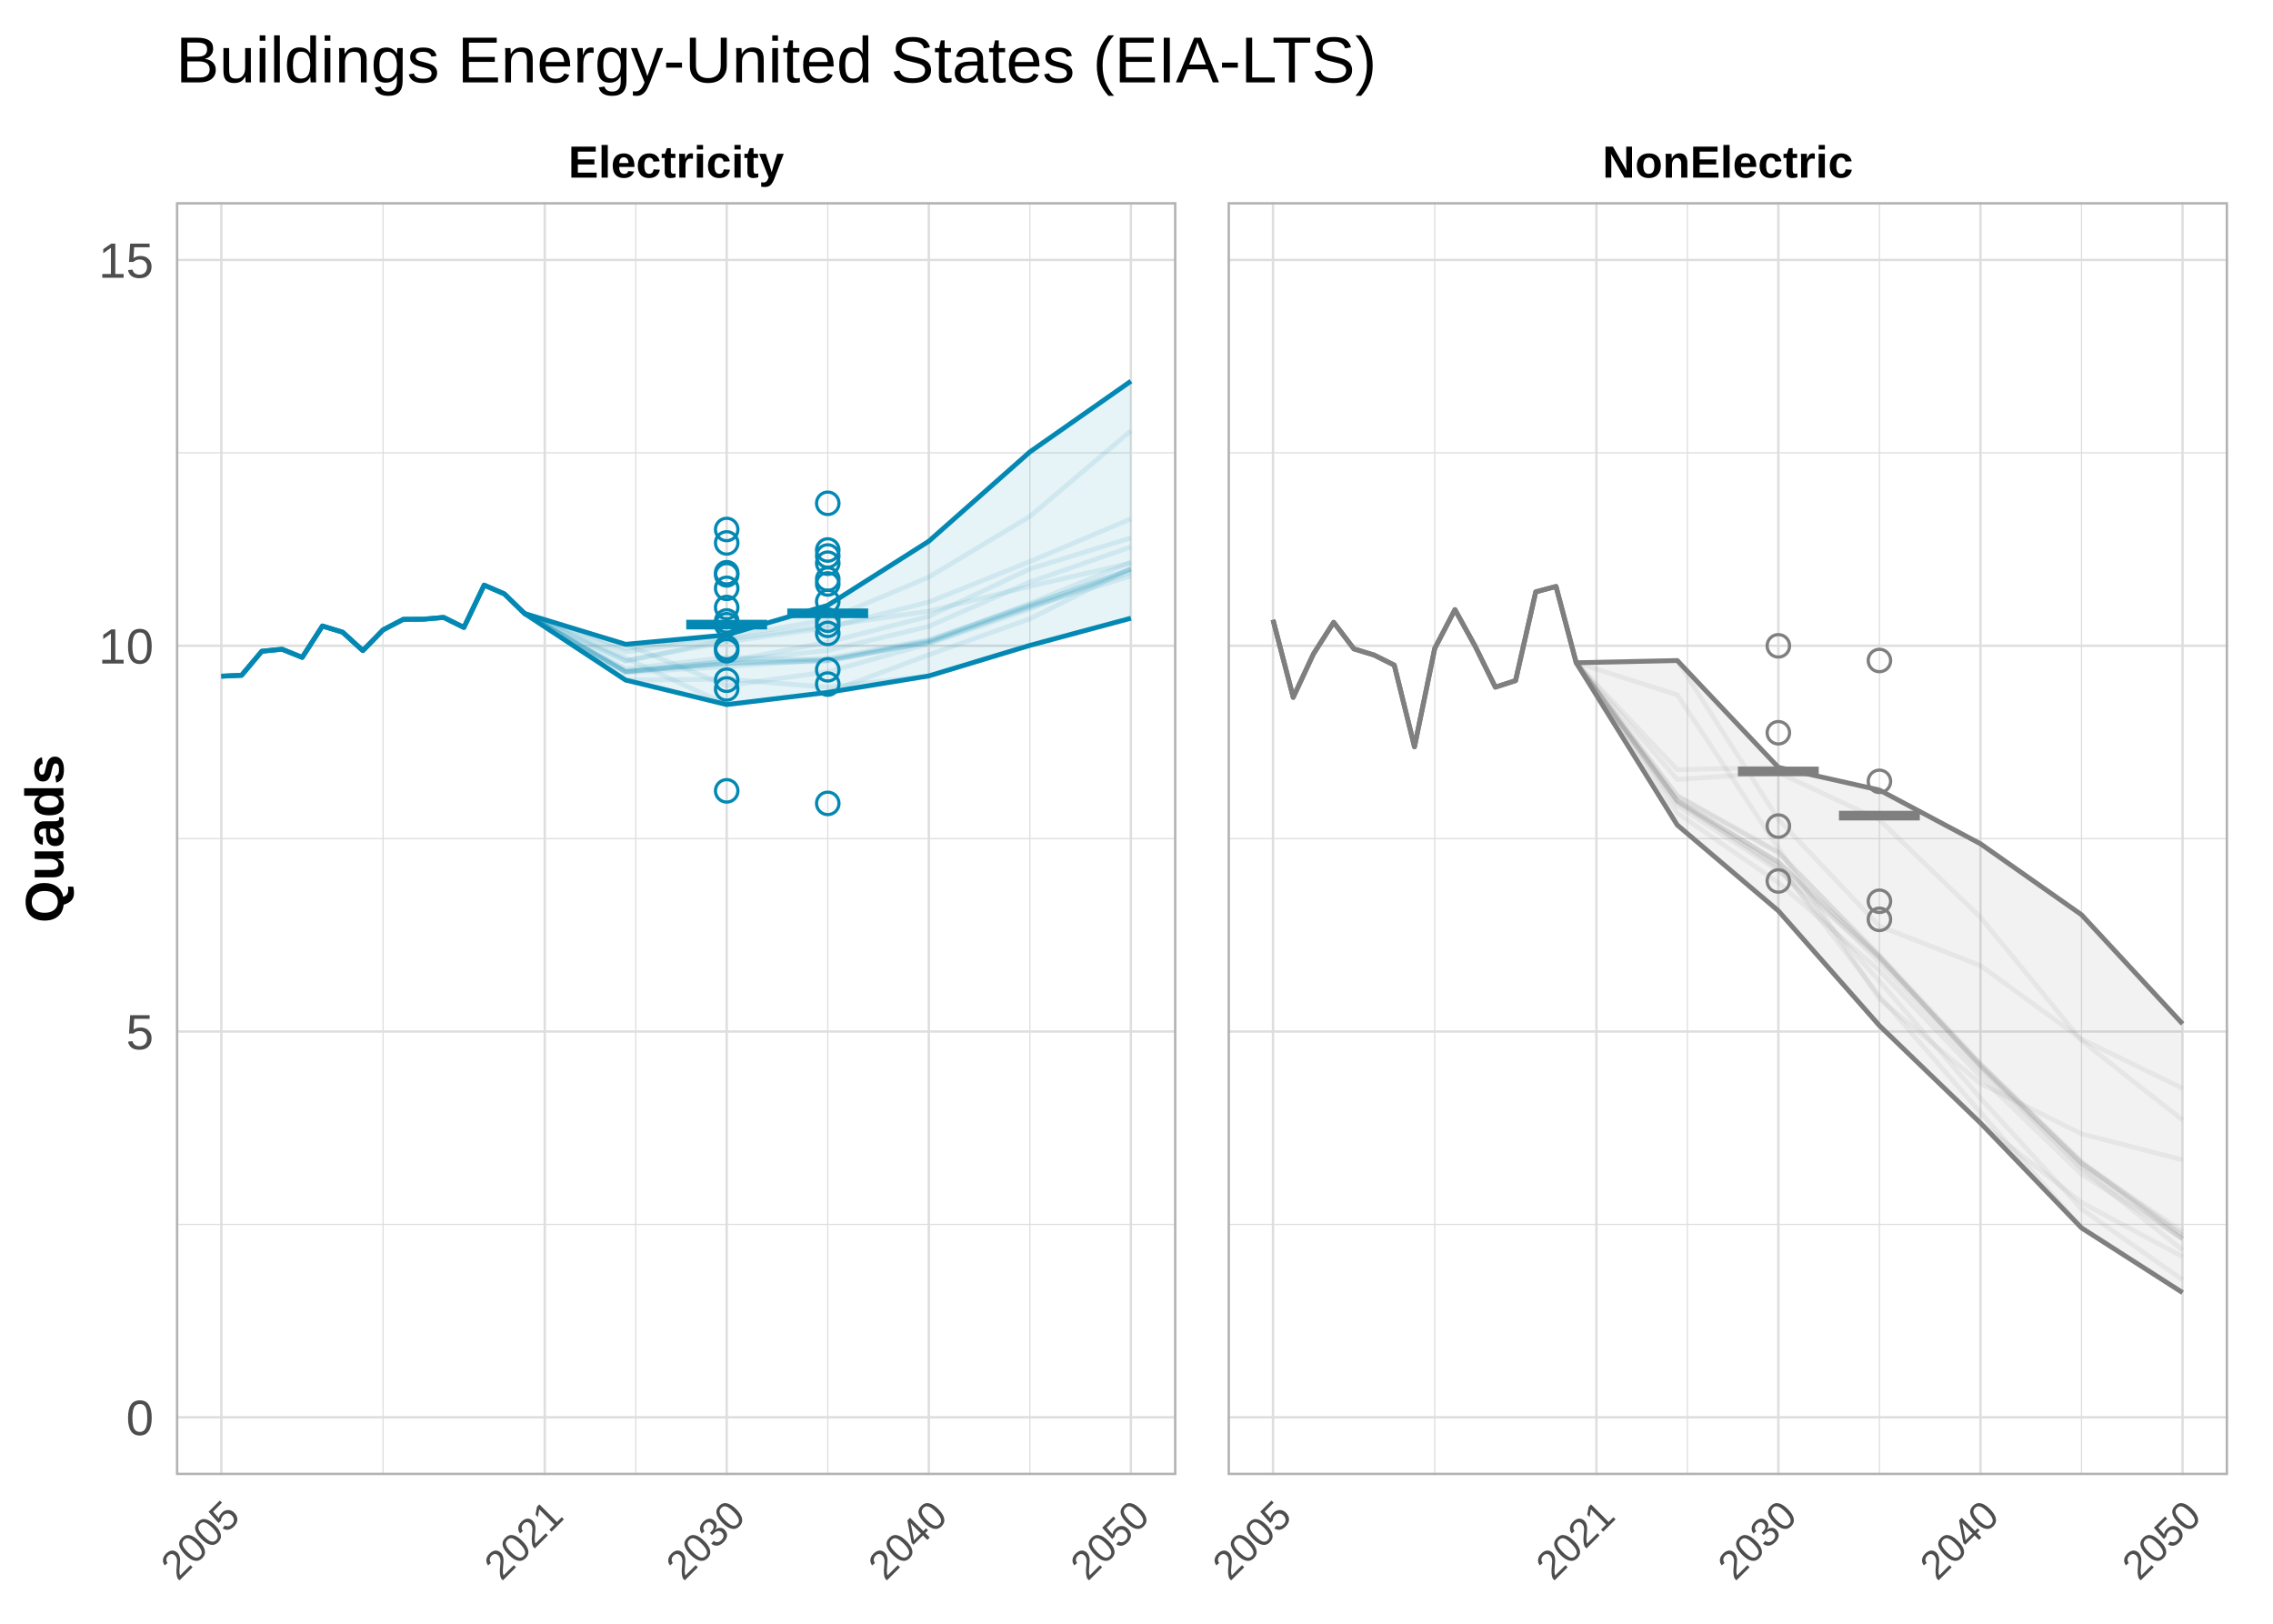
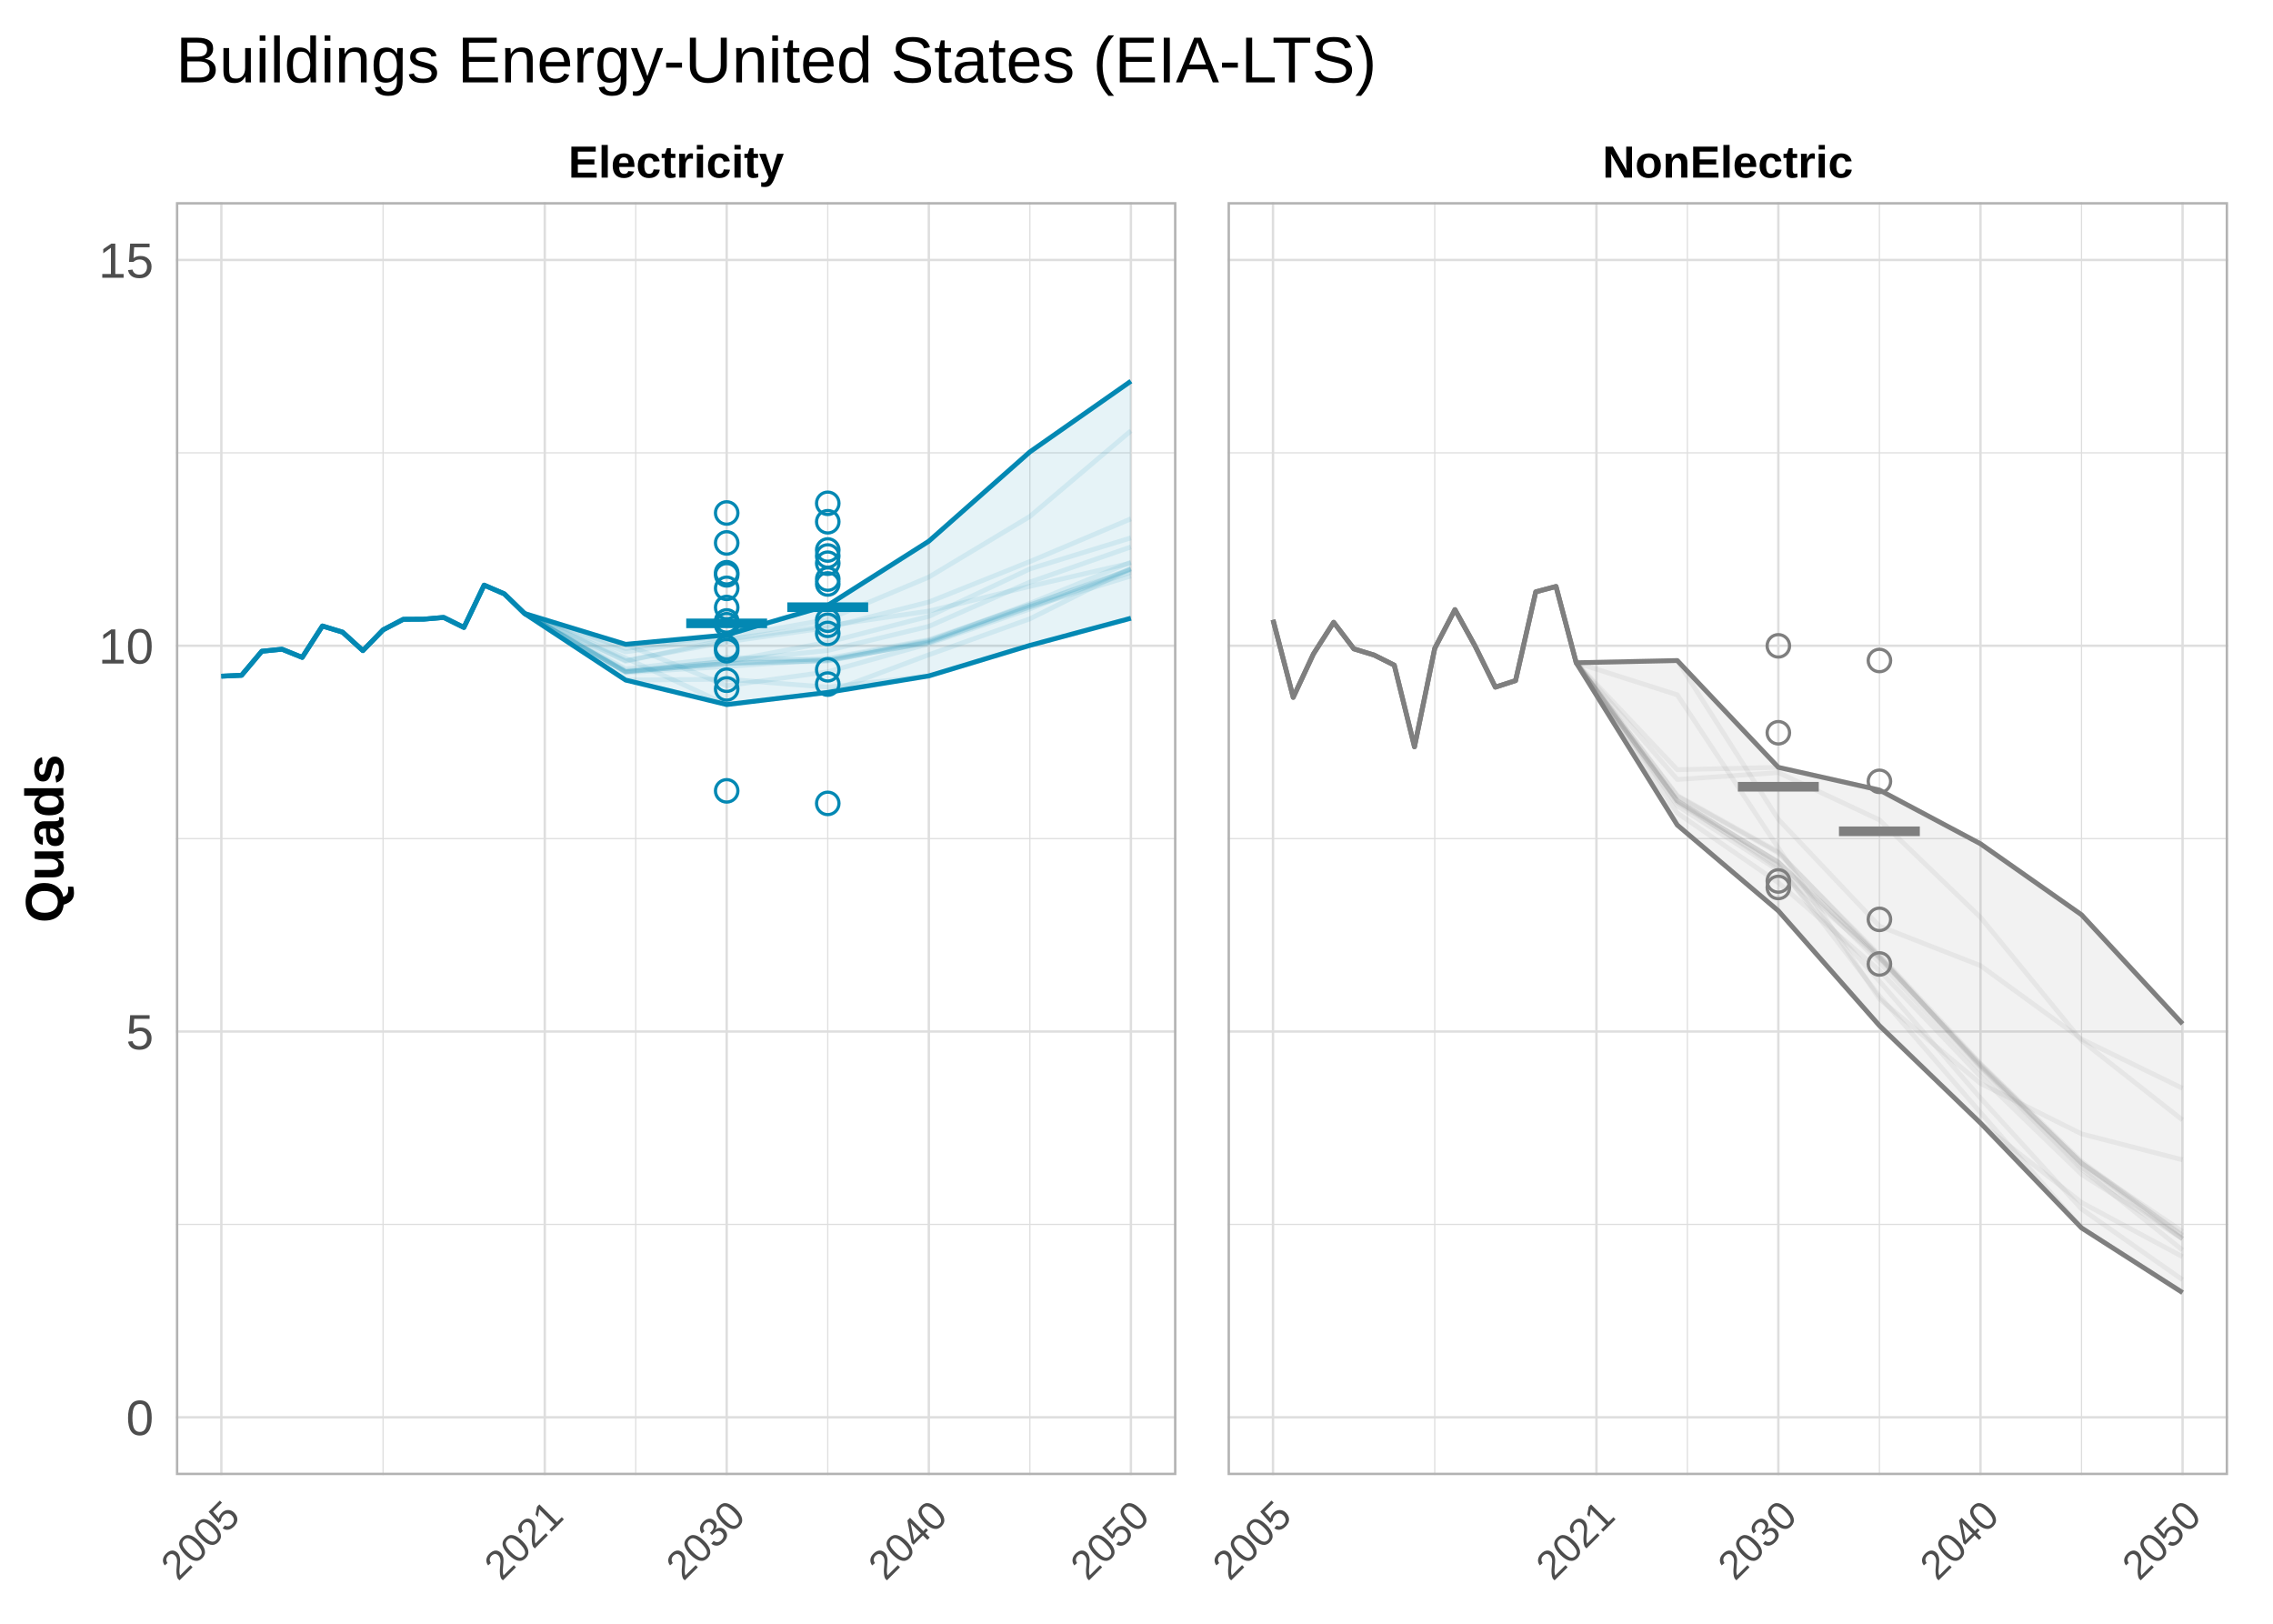
<svg xmlns="http://www.w3.org/2000/svg" class="svglite" width="504.00pt" height="360.00pt" viewBox="0 0 504.00 360.00">
  <defs>
    <style type="text/css">
    .svglite line, .svglite polyline, .svglite polygon, .svglite path, .svglite rect, .svglite circle {
      fill: none;
      stroke: #000000;
      stroke-linecap: round;
      stroke-linejoin: round;
      stroke-miterlimit: 10.00;
    }
    .svglite text {
      white-space: pre;
    }
  </style>
  </defs>
  <rect width="100%" height="100%" style="stroke: none; fill: #FFFFFF;" />
  <defs>
    <clipPath id="cpMC4wMHw1MDQuMDB8MC4wMHwzNjAuMDA=">
      <rect x="0.00" y="0.00" width="504.00" height="360.00" />
    </clipPath>
  </defs>
  <g clip-path="url(#cpMC4wMHw1MDQuMDB8MC4wMHwzNjAuMDA=)">
    <rect x="0.00" y="0.00" width="504.00" height="360.00" style="stroke-width: 1.07; stroke: #FFFFFF; fill: #FFFFFF;" />
  </g>
  <defs>
    <clipPath id="cpMzkuMDB8MjYwLjg1fDQ0LjgxfDMyNy4wNQ==">
      <rect x="39.00" y="44.81" width="221.85" height="282.24" />
    </clipPath>
  </defs>
  <g clip-path="url(#cpMzkuMDB8MjYwLjg1fDQ0LjgxfDMyNy4wNQ==)">
    <rect x="39.00" y="44.81" width="221.85" height="282.24" style="stroke-width: 1.07; stroke: none; fill: #FFFFFF;" />
    <polyline points="39.00,271.46 260.85,271.46 " style="stroke-width: 0.27; stroke: #DEDEDE; stroke-linecap: butt;" />
    <polyline points="39.00,185.93 260.85,185.93 " style="stroke-width: 0.27; stroke: #DEDEDE; stroke-linecap: butt;" />
    <polyline points="39.00,100.40 260.85,100.40 " style="stroke-width: 0.27; stroke: #DEDEDE; stroke-linecap: butt;" />
    <polyline points="84.94,327.05 84.94,44.81 " style="stroke-width: 0.27; stroke: #DEDEDE; stroke-linecap: butt;" />
    <polyline points="140.96,327.05 140.96,44.81 " style="stroke-width: 0.27; stroke: #DEDEDE; stroke-linecap: butt;" />
    <polyline points="183.54,327.05 183.54,44.81 " style="stroke-width: 0.27; stroke: #DEDEDE; stroke-linecap: butt;" />
    <polyline points="228.36,327.05 228.36,44.81 " style="stroke-width: 0.27; stroke: #DEDEDE; stroke-linecap: butt;" />
    <polyline points="39.00,314.23 260.85,314.23 " style="stroke-width: 0.53; stroke: #DEDEDE; stroke-linecap: butt;" />
    <polyline points="39.00,228.70 260.85,228.70 " style="stroke-width: 0.53; stroke: #DEDEDE; stroke-linecap: butt;" />
    <polyline points="39.00,143.17 260.85,143.17 " style="stroke-width: 0.53; stroke: #DEDEDE; stroke-linecap: butt;" />
    <polyline points="39.00,57.64 260.85,57.64 " style="stroke-width: 0.53; stroke: #DEDEDE; stroke-linecap: butt;" />
    <polyline points="49.08,327.05 49.08,44.81 " style="stroke-width: 0.53; stroke: #DEDEDE; stroke-linecap: butt;" />
    <polyline points="120.79,327.05 120.79,44.81 " style="stroke-width: 0.53; stroke: #DEDEDE; stroke-linecap: butt;" />
    <polyline points="161.13,327.05 161.13,44.81 " style="stroke-width: 0.53; stroke: #DEDEDE; stroke-linecap: butt;" />
    <polyline points="205.95,327.05 205.95,44.81 " style="stroke-width: 0.53; stroke: #DEDEDE; stroke-linecap: butt;" />
    <polyline points="250.76,327.05 250.76,44.81 " style="stroke-width: 0.53; stroke: #DEDEDE; stroke-linecap: butt;" />
    <polyline points="116.31,136.02 138.72,143.79 161.13,140.76 183.54,134.21 205.95,119.99 228.36,100.19 250.76,84.51 " style="stroke-width: 1.07; stroke: #0388B3; stroke-opacity: 0.10; stroke-linecap: butt;" />
    <polyline points="116.31,136.02 138.72,148.92 161.13,146.56 183.54,144.21 205.95,138.87 228.36,129.05 250.76,121.26 " style="stroke-width: 1.07; stroke: #0388B3; stroke-opacity: 0.10; stroke-linecap: butt;" />
    <polyline points="116.31,136.02 138.72,148.93 161.13,147.08 183.54,146.46 205.95,142.40 228.36,134.50 250.76,126.86 " style="stroke-width: 1.07; stroke: #0388B3; stroke-opacity: 0.10; stroke-linecap: butt;" />
    <polyline points="116.31,136.02 138.72,148.32 161.13,145.77 183.54,146.37 205.95,142.48 228.36,134.58 250.76,127.69 " style="stroke-width: 1.07; stroke: #0388B3; stroke-opacity: 0.10; stroke-linecap: butt;" />
    <polyline points="116.31,136.02 138.72,149.12 161.13,147.76 183.54,146.24 205.95,142.03 228.36,134.16 250.76,126.14 " style="stroke-width: 1.07; stroke: #0388B3; stroke-opacity: 0.10; stroke-linecap: butt;" />
    <polyline points="116.31,136.02 138.72,146.44 161.13,142.31 183.54,139.14 205.95,133.47 228.36,124.50 250.76,115.03 " style="stroke-width: 1.07; stroke: #0388B3; stroke-opacity: 0.10; stroke-linecap: butt;" />
    <polyline points="116.31,136.02 138.72,150.78 161.13,150.59 183.54,152.36 205.95,149.86 228.36,143.09 250.76,137.07 " style="stroke-width: 1.07; stroke: #0388B3; stroke-opacity: 0.10; stroke-linecap: butt;" />
    <polyline points="116.31,136.02 138.72,144.52 161.13,141.28 183.54,137.35 205.95,127.95 228.36,114.50 250.76,95.51 " style="stroke-width: 1.07; stroke: #0388B3; stroke-opacity: 0.10; stroke-linecap: butt;" />
    <polyline points="116.31,136.02 138.72,148.94 161.13,147.08 183.54,146.57 205.95,142.21 228.36,133.78 250.76,124.64 " style="stroke-width: 1.07; stroke: #0388B3; stroke-opacity: 0.10; stroke-linecap: butt;" />
    <polyline points="116.31,136.02 138.72,148.92 161.13,147.07 183.54,145.97 205.95,141.83 228.36,134.08 250.76,126.39 " style="stroke-width: 1.07; stroke: #0388B3; stroke-opacity: 0.10; stroke-linecap: butt;" />
    <polyline points="116.31,136.02 138.72,146.61 161.13,141.78 183.54,138.74 205.95,135.48 228.36,129.99 250.76,124.82 " style="stroke-width: 1.07; stroke: #0388B3; stroke-opacity: 0.10; stroke-linecap: butt;" />
    <polyline points="116.31,136.02 138.72,148.73 161.13,146.65 183.54,142.38 205.95,136.65 228.36,126.13 250.76,119.25 " style="stroke-width: 1.07; stroke: #0388B3; stroke-opacity: 0.10; stroke-linecap: butt;" />
    <polyline points="116.31,136.02 138.72,145.90 161.13,156.21 183.54,153.51 205.95,145.17 228.36,137.20 250.76,126.02 " style="stroke-width: 1.07; stroke: #0388B3; stroke-opacity: 0.10; stroke-linecap: butt;" />
    <polyline points="116.31,136.02 138.72,142.85 161.13,152.03 183.54,148.94 205.95,142.72 228.36,135.01 250.76,126.11 " style="stroke-width: 1.07; stroke: #0388B3; stroke-opacity: 0.10; stroke-linecap: butt;" />
    <polyline points="49.08,149.92 53.56,149.72 58.05,144.39 62.53,143.94 67.01,145.75 71.49,138.79 75.97,140.16 80.46,144.25 84.94,139.65 89.42,137.31 93.90,137.28 98.38,136.89 102.86,139.11 107.35,129.73 111.83,131.67 116.31,136.02 " style="stroke-width: 1.07; stroke: #0388B3; stroke-opacity: 0.10; stroke-linecap: butt;" />
    <polygon points="49.08,149.92 53.56,149.72 58.05,144.39 62.53,143.94 67.01,145.75 71.49,138.79 75.97,140.16 80.46,144.25 84.94,139.65 89.42,137.31 93.90,137.28 98.38,136.89 102.86,139.11 107.35,129.73 111.83,131.67 116.31,136.02 116.31,136.02 116.31,136.02 116.31,136.02 116.31,136.02 116.31,136.02 116.31,136.02 116.31,136.02 116.31,136.02 116.31,136.02 116.31,136.02 116.31,136.02 116.31,136.02 116.31,136.02 116.31,136.02 138.72,142.85 138.72,142.85 138.72,142.85 138.72,142.85 138.72,142.85 138.72,142.85 138.72,142.85 138.72,142.85 138.72,142.85 138.72,142.85 138.72,142.85 138.72,142.85 138.72,142.85 138.72,142.85 161.13,140.76 161.13,140.76 161.13,140.76 161.13,140.76 161.13,140.76 161.13,140.76 161.13,140.76 161.13,140.76 161.13,140.76 161.13,140.76 161.13,140.76 161.13,140.76 161.13,140.76 161.13,140.76 183.54,134.21 183.54,134.21 183.54,134.21 183.54,134.21 183.54,134.21 183.54,134.21 183.54,134.21 183.54,134.21 183.54,134.21 183.54,134.21 183.54,134.21 183.54,134.21 183.54,134.21 183.54,134.21 205.95,119.99 205.95,119.99 205.95,119.99 205.95,119.99 205.95,119.99 205.95,119.99 205.95,119.99 205.95,119.99 205.95,119.99 205.95,119.99 205.95,119.99 205.95,119.99 205.95,119.99 205.95,119.99 228.36,100.19 228.36,100.19 228.36,100.19 228.36,100.19 228.36,100.19 228.36,100.19 228.36,100.19 228.36,100.19 228.36,100.19 228.36,100.19 228.36,100.19 228.36,100.19 228.36,100.19 228.36,100.19 250.76,84.51 250.76,84.51 250.76,84.51 250.76,84.51 250.76,84.51 250.76,84.51 250.76,84.51 250.76,84.51 250.76,84.51 250.76,84.51 250.76,84.51 250.76,84.51 250.76,84.51 250.76,84.51 250.76,137.07 250.76,137.07 250.76,137.07 250.76,137.07 250.76,137.07 250.76,137.07 250.76,137.07 250.76,137.07 250.76,137.07 250.76,137.07 250.76,137.07 250.76,137.07 250.76,137.07 250.76,137.07 228.36,143.09 228.36,143.09 228.36,143.09 228.36,143.09 228.36,143.09 228.36,143.09 228.36,143.09 228.36,143.09 228.36,143.09 228.36,143.09 228.36,143.09 228.36,143.09 228.36,143.09 228.36,143.09 205.95,149.86 205.95,149.86 205.95,149.86 205.95,149.86 205.95,149.86 205.95,149.86 205.95,149.86 205.95,149.86 205.95,149.86 205.95,149.86 205.95,149.86 205.95,149.86 205.95,149.86 205.95,149.86 183.54,153.51 183.54,153.51 183.54,153.51 183.54,153.51 183.54,153.51 183.54,153.51 183.54,153.51 183.54,153.51 183.54,153.51 183.54,153.51 183.54,153.51 183.54,153.51 183.54,153.51 183.54,153.51 161.13,156.21 161.13,156.21 161.13,156.21 161.13,156.21 161.13,156.21 161.13,156.21 161.13,156.21 161.13,156.21 161.13,156.21 161.13,156.21 161.13,156.21 161.13,156.21 161.13,156.21 161.13,156.21 138.72,150.78 138.72,150.78 138.72,150.78 138.72,150.78 138.72,150.78 138.72,150.78 138.72,150.78 138.72,150.78 138.72,150.78 138.72,150.78 138.72,150.78 138.72,150.78 138.72,150.78 138.72,150.78 116.31,136.02 116.31,136.02 116.31,136.02 116.31,136.02 116.31,136.02 116.31,136.02 116.31,136.02 116.31,136.02 116.31,136.02 116.31,136.02 116.31,136.02 116.31,136.02 116.31,136.02 116.31,136.02 116.31,136.02 111.83,131.67 107.35,129.73 102.86,139.11 98.38,136.89 93.90,137.28 89.42,137.31 84.94,139.65 80.46,144.25 75.97,140.16 71.49,138.79 67.01,145.75 62.53,143.94 58.05,144.39 53.56,149.72 49.08,149.92 " style="stroke-width: 0.00; stroke: none; stroke-linecap: butt; fill: #0388B3; fill-opacity: 0.10;" />
    <polyline points="49.08,149.92 53.56,149.72 58.05,144.39 62.53,143.94 67.01,145.75 71.49,138.79 75.97,140.16 80.46,144.25 84.94,139.65 89.42,137.31 93.90,137.28 98.38,136.89 102.86,139.11 107.35,129.73 111.83,131.67 116.31,136.02 116.31,136.02 116.31,136.02 116.31,136.02 116.31,136.02 116.31,136.02 116.31,136.02 116.31,136.02 116.31,136.02 116.31,136.02 116.31,136.02 116.31,136.02 116.31,136.02 116.31,136.02 116.31,136.02 138.72,142.85 138.72,142.85 138.72,142.85 138.72,142.85 138.72,142.85 138.72,142.85 138.72,142.85 138.72,142.85 138.72,142.85 138.72,142.85 138.72,142.85 138.72,142.85 138.72,142.85 138.72,142.85 161.13,140.76 161.13,140.76 161.13,140.76 161.13,140.76 161.13,140.76 161.13,140.76 161.13,140.76 161.13,140.76 161.13,140.76 161.13,140.76 161.13,140.76 161.13,140.76 161.13,140.76 161.13,140.76 183.54,134.21 183.54,134.21 183.54,134.21 183.54,134.21 183.54,134.21 183.54,134.21 183.54,134.21 183.54,134.21 183.54,134.21 183.54,134.21 183.54,134.21 183.54,134.21 183.54,134.21 183.54,134.21 205.95,119.99 205.95,119.99 205.95,119.99 205.95,119.99 205.95,119.99 205.95,119.99 205.95,119.99 205.95,119.99 205.95,119.99 205.95,119.99 205.95,119.99 205.95,119.99 205.95,119.99 205.95,119.99 228.36,100.19 228.36,100.19 228.36,100.19 228.36,100.19 228.36,100.19 228.36,100.19 228.36,100.19 228.36,100.19 228.36,100.19 228.36,100.19 228.36,100.19 228.36,100.19 228.36,100.19 228.36,100.19 250.76,84.51 250.76,84.51 250.76,84.51 250.76,84.51 250.76,84.51 250.76,84.51 250.76,84.51 250.76,84.51 250.76,84.51 250.76,84.51 250.76,84.51 250.76,84.51 250.76,84.51 250.76,84.51 " style="stroke-width: 1.07; stroke: #0388B3; stroke-linecap: butt;" />
    <polyline points="250.76,137.07 250.76,137.07 250.76,137.07 250.76,137.07 250.76,137.07 250.76,137.07 250.76,137.07 250.76,137.07 250.76,137.07 250.76,137.07 250.76,137.07 250.76,137.07 250.76,137.07 250.76,137.07 228.36,143.09 228.36,143.09 228.36,143.09 228.36,143.09 228.36,143.09 228.36,143.09 228.36,143.09 228.36,143.09 228.36,143.09 228.36,143.09 228.36,143.09 228.36,143.09 228.36,143.09 228.36,143.09 205.95,149.86 205.95,149.86 205.95,149.86 205.95,149.86 205.95,149.86 205.95,149.86 205.95,149.86 205.95,149.86 205.95,149.86 205.95,149.86 205.95,149.86 205.95,149.86 205.95,149.86 205.95,149.86 183.54,153.51 183.54,153.51 183.54,153.51 183.54,153.51 183.54,153.51 183.54,153.51 183.54,153.51 183.54,153.51 183.54,153.51 183.54,153.51 183.54,153.51 183.54,153.51 183.54,153.51 183.54,153.51 161.13,156.21 161.13,156.21 161.13,156.21 161.13,156.21 161.13,156.21 161.13,156.21 161.13,156.21 161.13,156.21 161.13,156.21 161.13,156.21 161.13,156.21 161.13,156.21 161.13,156.21 161.13,156.21 138.72,150.78 138.72,150.78 138.72,150.78 138.72,150.78 138.72,150.78 138.72,150.78 138.72,150.78 138.72,150.78 138.72,150.78 138.72,150.78 138.72,150.78 138.72,150.78 138.72,150.78 138.72,150.78 116.31,136.02 116.31,136.02 116.31,136.02 116.31,136.02 116.31,136.02 116.31,136.02 116.31,136.02 116.31,136.02 116.31,136.02 116.31,136.02 116.31,136.02 116.31,136.02 116.31,136.02 116.31,136.02 116.31,136.02 111.83,131.67 107.35,129.73 102.86,139.11 98.38,136.89 93.90,137.28 89.42,137.31 84.94,139.65 80.46,144.25 75.97,140.16 71.49,138.79 67.01,145.75 62.53,143.94 58.05,144.39 53.56,149.72 49.08,149.92 " style="stroke-width: 1.07; stroke: #0388B3; stroke-linecap: butt;" />
    <circle cx="161.13" cy="134.69" r="2.49" style="stroke-width: 0.71; stroke: #0388B3;" />
    <circle cx="161.13" cy="126.98" r="2.49" style="stroke-width: 0.71; stroke: #0388B3;" />
    <circle cx="161.13" cy="130.44" r="2.49" style="stroke-width: 0.71; stroke: #0388B3;" />
    <circle cx="161.13" cy="143.60" r="2.49" style="stroke-width: 0.71; stroke: #0388B3;" />
    <circle cx="161.13" cy="120.37" r="2.49" style="stroke-width: 0.71; stroke: #0388B3;" />
    <circle cx="161.13" cy="144.27" r="2.49" style="stroke-width: 0.71; stroke: #0388B3;" />
    <circle cx="161.13" cy="127.45" r="2.49" style="stroke-width: 0.71; stroke: #0388B3;" />
    <circle cx="161.13" cy="150.81" r="2.49" style="stroke-width: 0.71; stroke: #0388B3;" />
    <circle cx="161.13" cy="152.74" r="2.49" style="stroke-width: 0.71; stroke: #0388B3;" />
    <circle cx="161.13" cy="175.34" r="2.49" style="stroke-width: 0.71; stroke: #0388B3;" />
    <circle cx="161.13" cy="137.67" r="2.49" style="stroke-width: 0.71; stroke: #0388B3;" />
    <circle cx="161.13" cy="138.51" r="2.49" style="stroke-width: 0.71; stroke: #0388B3;" />
-     <circle cx="161.13" cy="117.39" r="2.49" style="stroke-width: 0.71; stroke: #0388B3;" />
-     <line x1="152.16" y1="138.48" x2="170.09" y2="138.48" style="stroke-width: 2.13; stroke: #0388B3; stroke-linecap: butt;" />
+     <circle cx="161.13" cy="113.73" r="2.49" style="stroke-width: 0.71; stroke: #0388B3;" />
+     <line x1="152.16" y1="138.20" x2="170.09" y2="138.20" style="stroke-width: 2.13; stroke: #0388B3; stroke-linecap: butt;" />
    <circle cx="183.54" cy="129.47" r="2.49" style="stroke-width: 0.71; stroke: #0388B3;" />
    <circle cx="183.54" cy="121.94" r="2.49" style="stroke-width: 0.71; stroke: #0388B3;" />
    <circle cx="183.54" cy="124.87" r="2.49" style="stroke-width: 0.71; stroke: #0388B3;" />
    <circle cx="183.54" cy="138.64" r="2.49" style="stroke-width: 0.71; stroke: #0388B3;" />
    <circle cx="183.54" cy="111.59" r="2.49" style="stroke-width: 0.71; stroke: #0388B3;" />
    <circle cx="183.54" cy="140.44" r="2.49" style="stroke-width: 0.71; stroke: #0388B3;" />
    <circle cx="183.54" cy="123.27" r="2.49" style="stroke-width: 0.71; stroke: #0388B3;" />
    <circle cx="183.54" cy="148.50" r="2.49" style="stroke-width: 0.71; stroke: #0388B3;" />
    <circle cx="183.54" cy="151.67" r="2.49" style="stroke-width: 0.71; stroke: #0388B3;" />
    <circle cx="183.54" cy="178.12" r="2.49" style="stroke-width: 0.71; stroke: #0388B3;" />
    <circle cx="183.54" cy="128.39" r="2.49" style="stroke-width: 0.71; stroke: #0388B3;" />
    <circle cx="183.54" cy="137.50" r="2.49" style="stroke-width: 0.71; stroke: #0388B3;" />
-     <circle cx="183.54" cy="133.36" r="2.49" style="stroke-width: 0.71; stroke: #0388B3;" />
-     <line x1="174.57" y1="135.98" x2="192.50" y2="135.98" style="stroke-width: 2.13; stroke: #0388B3; stroke-linecap: butt;" />
+     <circle cx="183.54" cy="115.68" r="2.49" style="stroke-width: 0.71; stroke: #0388B3;" />
+     <line x1="174.57" y1="134.62" x2="192.50" y2="134.62" style="stroke-width: 2.13; stroke: #0388B3; stroke-linecap: butt;" />
    <rect x="39.00" y="44.81" width="221.85" height="282.24" style="stroke-width: 1.07; stroke: #B3B3B3;" />
  </g>
  <g clip-path="url(#cpMC4wMHw1MDQuMDB8MC4wMHwzNjAuMDA=)">
</g>
  <defs>
    <clipPath id="cpMjcyLjE5fDQ5NC4wNHw0NC44MXwzMjcuMDU=">
      <rect x="272.19" y="44.81" width="221.85" height="282.24" />
    </clipPath>
  </defs>
  <g clip-path="url(#cpMjcyLjE5fDQ5NC4wNHw0NC44MXwzMjcuMDU=)">
    <rect x="272.19" y="44.81" width="221.85" height="282.24" style="stroke-width: 1.07; stroke: none; fill: #FFFFFF;" />
    <polyline points="272.19,271.46 494.04,271.46 " style="stroke-width: 0.27; stroke: #DEDEDE; stroke-linecap: butt;" />
    <polyline points="272.19,185.93 494.04,185.93 " style="stroke-width: 0.27; stroke: #DEDEDE; stroke-linecap: butt;" />
    <polyline points="272.19,100.40 494.04,100.40 " style="stroke-width: 0.27; stroke: #DEDEDE; stroke-linecap: butt;" />
    <polyline points="318.13,327.05 318.13,44.81 " style="stroke-width: 0.27; stroke: #DEDEDE; stroke-linecap: butt;" />
    <polyline points="374.15,327.05 374.15,44.81 " style="stroke-width: 0.27; stroke: #DEDEDE; stroke-linecap: butt;" />
    <polyline points="416.73,327.05 416.73,44.81 " style="stroke-width: 0.27; stroke: #DEDEDE; stroke-linecap: butt;" />
    <polyline points="461.54,327.05 461.54,44.81 " style="stroke-width: 0.27; stroke: #DEDEDE; stroke-linecap: butt;" />
    <polyline points="272.19,314.23 494.04,314.23 " style="stroke-width: 0.53; stroke: #DEDEDE; stroke-linecap: butt;" />
    <polyline points="272.19,228.70 494.04,228.70 " style="stroke-width: 0.53; stroke: #DEDEDE; stroke-linecap: butt;" />
    <polyline points="272.19,143.17 494.04,143.17 " style="stroke-width: 0.53; stroke: #DEDEDE; stroke-linecap: butt;" />
    <polyline points="272.19,57.64 494.04,57.64 " style="stroke-width: 0.53; stroke: #DEDEDE; stroke-linecap: butt;" />
    <polyline points="282.27,327.05 282.27,44.81 " style="stroke-width: 0.53; stroke: #DEDEDE; stroke-linecap: butt;" />
    <polyline points="353.98,327.05 353.98,44.81 " style="stroke-width: 0.53; stroke: #DEDEDE; stroke-linecap: butt;" />
    <polyline points="394.32,327.05 394.32,44.81 " style="stroke-width: 0.53; stroke: #DEDEDE; stroke-linecap: butt;" />
    <polyline points="439.14,327.05 439.14,44.81 " style="stroke-width: 0.53; stroke: #DEDEDE; stroke-linecap: butt;" />
    <polyline points="483.95,327.05 483.95,44.81 " style="stroke-width: 0.53; stroke: #DEDEDE; stroke-linecap: butt;" />
    <polyline points="349.50,146.94 371.91,172.82 394.32,171.29 416.73,181.78 439.14,203.38 461.54,230.70 483.95,248.33 " style="stroke-width: 1.07; stroke: #7F7F7F; stroke-opacity: 0.10; stroke-linecap: butt;" />
    <polyline points="349.50,146.94 371.91,177.57 394.32,192.49 416.73,217.53 439.14,243.45 461.54,268.04 483.95,283.75 " style="stroke-width: 1.07; stroke: #7F7F7F; stroke-opacity: 0.10; stroke-linecap: butt;" />
    <polyline points="349.50,146.94 371.91,177.52 394.32,191.16 416.73,212.20 439.14,236.13 461.54,257.90 483.95,273.80 " style="stroke-width: 1.07; stroke: #7F7F7F; stroke-opacity: 0.10; stroke-linecap: butt;" />
    <polyline points="349.50,146.94 371.91,180.25 394.32,195.70 416.73,215.17 439.14,238.67 461.54,260.36 483.95,274.68 " style="stroke-width: 1.07; stroke: #7F7F7F; stroke-opacity: 0.10; stroke-linecap: butt;" />
    <polyline points="349.50,146.94 371.91,176.54 394.32,189.11 416.73,211.72 439.14,235.78 461.54,257.49 483.95,274.03 " style="stroke-width: 1.07; stroke: #7F7F7F; stroke-opacity: 0.10; stroke-linecap: butt;" />
    <polyline points="349.50,146.94 371.91,176.36 394.32,188.88 416.73,212.19 439.14,236.41 461.54,257.82 483.95,274.66 " style="stroke-width: 1.07; stroke: #7F7F7F; stroke-opacity: 0.10; stroke-linecap: butt;" />
    <polyline points="349.50,146.94 371.91,178.63 394.32,193.00 416.73,212.44 439.14,235.98 461.54,257.93 483.95,273.04 " style="stroke-width: 1.07; stroke: #7F7F7F; stroke-opacity: 0.10; stroke-linecap: butt;" />
    <polyline points="349.50,146.94 371.91,170.65 394.32,170.13 416.73,175.16 439.14,187.08 461.54,202.81 483.95,227.00 " style="stroke-width: 1.07; stroke: #7F7F7F; stroke-opacity: 0.10; stroke-linecap: butt;" />
    <polyline points="349.50,146.94 371.91,177.51 394.32,191.14 416.73,211.92 439.14,236.53 461.54,259.16 483.95,277.17 " style="stroke-width: 1.07; stroke: #7F7F7F; stroke-opacity: 0.10; stroke-linecap: butt;" />
    <polyline points="349.50,146.94 371.91,177.57 394.32,191.18 416.73,213.36 439.14,237.32 461.54,258.79 483.95,274.67 " style="stroke-width: 1.07; stroke: #7F7F7F; stroke-opacity: 0.10; stroke-linecap: butt;" />
    <polyline points="349.50,146.94 371.91,182.92 394.32,201.94 416.73,227.39 439.14,248.99 461.54,266.60 483.95,278.63 " style="stroke-width: 1.07; stroke: #7F7F7F; stroke-opacity: 0.10; stroke-linecap: butt;" />
    <polyline points="349.50,146.94 371.91,177.98 394.32,191.89 416.73,220.82 439.14,246.66 461.54,272.24 483.95,286.59 " style="stroke-width: 1.07; stroke: #7F7F7F; stroke-opacity: 0.10; stroke-linecap: butt;" />
    <polyline points="349.50,146.94 371.91,146.45 394.32,181.66 416.73,205.33 439.14,214.09 461.54,230.38 483.95,241.30 " style="stroke-width: 1.07; stroke: #7F7F7F; stroke-opacity: 0.10; stroke-linecap: butt;" />
    <polyline points="349.50,146.94 371.91,154.05 394.32,188.02 416.73,221.47 439.14,240.22 461.54,251.39 483.95,257.15 " style="stroke-width: 1.07; stroke: #7F7F7F; stroke-opacity: 0.10; stroke-linecap: butt;" />
    <polyline points="282.27,137.42 286.75,154.61 291.23,144.99 295.72,137.97 300.20,143.86 304.68,145.23 309.16,147.47 313.64,165.57 318.13,143.76 322.61,135.16 327.09,143.26 331.57,152.35 336.05,150.90 340.53,131.22 345.02,130.03 349.50,146.94 " style="stroke-width: 1.07; stroke: #7F7F7F; stroke-opacity: 0.10; stroke-linecap: butt;" />
    <polygon points="282.27,137.42 286.75,154.61 291.23,144.99 295.72,137.97 300.20,143.86 304.68,145.23 309.16,147.47 313.64,165.57 318.13,143.76 322.61,135.16 327.09,143.26 331.57,152.35 336.05,150.90 340.53,131.22 345.02,130.03 349.50,146.94 349.50,146.94 349.50,146.94 349.50,146.94 349.50,146.94 349.50,146.94 349.50,146.94 349.50,146.94 349.50,146.94 349.50,146.94 349.50,146.94 349.50,146.94 349.50,146.94 349.50,146.94 349.50,146.94 371.91,146.45 371.91,146.45 371.91,146.45 371.91,146.45 371.91,146.45 371.91,146.45 371.91,146.45 371.91,146.45 371.91,146.45 371.91,146.45 371.91,146.45 371.91,146.45 371.91,146.45 371.91,146.45 394.32,170.13 394.32,170.13 394.32,170.13 394.32,170.13 394.32,170.13 394.32,170.13 394.32,170.13 394.32,170.13 394.32,170.13 394.32,170.13 394.32,170.13 394.32,170.13 394.32,170.13 394.32,170.13 416.73,175.16 416.73,175.16 416.73,175.16 416.73,175.16 416.73,175.16 416.73,175.16 416.73,175.16 416.73,175.16 416.73,175.16 416.73,175.16 416.73,175.16 416.73,175.16 416.73,175.16 416.73,175.16 439.14,187.08 439.14,187.08 439.14,187.08 439.14,187.08 439.14,187.08 439.14,187.08 439.14,187.08 439.14,187.08 439.14,187.08 439.14,187.08 439.14,187.08 439.14,187.08 439.14,187.08 439.14,187.08 461.54,202.81 461.54,202.81 461.54,202.81 461.54,202.81 461.54,202.81 461.54,202.81 461.54,202.81 461.54,202.81 461.54,202.81 461.54,202.81 461.54,202.81 461.54,202.81 461.54,202.81 461.54,202.81 483.95,227.00 483.95,227.00 483.95,227.00 483.95,227.00 483.95,227.00 483.95,227.00 483.95,227.00 483.95,227.00 483.95,227.00 483.95,227.00 483.95,227.00 483.95,227.00 483.95,227.00 483.95,227.00 483.95,286.59 483.95,286.59 483.95,286.59 483.95,286.59 483.95,286.59 483.95,286.59 483.95,286.59 483.95,286.59 483.95,286.59 483.95,286.59 483.95,286.59 483.95,286.59 483.95,286.59 483.95,286.59 461.54,272.24 461.54,272.24 461.54,272.24 461.54,272.24 461.54,272.24 461.54,272.24 461.54,272.24 461.54,272.24 461.54,272.24 461.54,272.24 461.54,272.24 461.54,272.24 461.54,272.24 461.54,272.24 439.14,248.99 439.14,248.99 439.14,248.99 439.14,248.99 439.14,248.99 439.14,248.99 439.14,248.99 439.14,248.99 439.14,248.99 439.14,248.99 439.14,248.99 439.14,248.99 439.14,248.99 439.14,248.99 416.73,227.39 416.73,227.39 416.73,227.39 416.73,227.39 416.73,227.39 416.73,227.39 416.73,227.39 416.73,227.39 416.73,227.39 416.73,227.39 416.73,227.39 416.73,227.39 416.73,227.39 416.73,227.39 394.32,201.94 394.32,201.94 394.32,201.94 394.32,201.94 394.32,201.94 394.32,201.94 394.32,201.94 394.32,201.94 394.32,201.94 394.32,201.94 394.32,201.94 394.32,201.94 394.32,201.94 394.32,201.94 371.91,182.92 371.91,182.92 371.91,182.92 371.91,182.92 371.91,182.92 371.91,182.92 371.91,182.92 371.91,182.92 371.91,182.92 371.91,182.92 371.91,182.92 371.91,182.92 371.91,182.92 371.91,182.92 349.50,146.94 349.50,146.94 349.50,146.94 349.50,146.94 349.50,146.94 349.50,146.94 349.50,146.94 349.50,146.94 349.50,146.94 349.50,146.94 349.50,146.94 349.50,146.94 349.50,146.94 349.50,146.94 349.50,146.94 345.02,130.03 340.53,131.22 336.05,150.90 331.57,152.35 327.09,143.26 322.61,135.16 318.13,143.76 313.64,165.57 309.16,147.47 304.68,145.23 300.20,143.86 295.72,137.97 291.23,144.99 286.75,154.61 282.27,137.42 " style="stroke-width: 0.00; stroke: none; stroke-linecap: butt; fill: #7F7F7F; fill-opacity: 0.10;" />
    <polyline points="282.27,137.42 286.75,154.61 291.23,144.99 295.72,137.97 300.20,143.86 304.68,145.23 309.16,147.47 313.64,165.57 318.13,143.76 322.61,135.16 327.09,143.26 331.57,152.35 336.05,150.90 340.53,131.22 345.02,130.03 349.50,146.94 349.50,146.94 349.50,146.94 349.50,146.94 349.50,146.94 349.50,146.94 349.50,146.94 349.50,146.94 349.50,146.94 349.50,146.94 349.50,146.94 349.50,146.94 349.50,146.94 349.50,146.94 349.50,146.94 371.91,146.45 371.91,146.45 371.91,146.45 371.91,146.45 371.91,146.45 371.91,146.45 371.91,146.45 371.91,146.45 371.91,146.45 371.91,146.45 371.91,146.45 371.91,146.45 371.91,146.45 371.91,146.45 394.32,170.13 394.32,170.13 394.32,170.13 394.32,170.13 394.32,170.13 394.32,170.13 394.32,170.13 394.32,170.13 394.32,170.13 394.32,170.13 394.32,170.13 394.32,170.13 394.32,170.13 394.32,170.13 416.73,175.16 416.73,175.16 416.73,175.16 416.73,175.16 416.73,175.16 416.73,175.16 416.73,175.16 416.73,175.16 416.73,175.16 416.73,175.16 416.73,175.16 416.73,175.16 416.73,175.16 416.73,175.16 439.14,187.08 439.14,187.08 439.14,187.08 439.14,187.08 439.14,187.08 439.14,187.08 439.14,187.08 439.14,187.08 439.14,187.08 439.14,187.08 439.14,187.08 439.14,187.08 439.14,187.08 439.14,187.08 461.54,202.81 461.54,202.81 461.54,202.81 461.54,202.81 461.54,202.81 461.54,202.81 461.54,202.81 461.54,202.81 461.54,202.81 461.54,202.81 461.54,202.81 461.54,202.81 461.54,202.81 461.54,202.81 483.95,227.00 483.95,227.00 483.95,227.00 483.95,227.00 483.95,227.00 483.95,227.00 483.95,227.00 483.95,227.00 483.95,227.00 483.95,227.00 483.95,227.00 483.95,227.00 483.95,227.00 483.95,227.00 " style="stroke-width: 1.07; stroke: #7F7F7F; stroke-linecap: butt;" />
    <polyline points="483.95,286.59 483.95,286.59 483.95,286.59 483.95,286.59 483.95,286.59 483.95,286.59 483.95,286.59 483.95,286.59 483.95,286.59 483.95,286.59 483.95,286.59 483.95,286.59 483.95,286.59 483.95,286.59 461.54,272.24 461.54,272.24 461.54,272.24 461.54,272.24 461.54,272.24 461.54,272.24 461.54,272.24 461.54,272.24 461.54,272.24 461.54,272.24 461.54,272.24 461.54,272.24 461.54,272.24 461.54,272.24 439.14,248.99 439.14,248.99 439.14,248.99 439.14,248.99 439.14,248.99 439.14,248.99 439.14,248.99 439.14,248.99 439.14,248.99 439.14,248.99 439.14,248.99 439.14,248.99 439.14,248.99 439.14,248.99 416.73,227.39 416.73,227.39 416.73,227.39 416.73,227.39 416.73,227.39 416.73,227.39 416.73,227.39 416.73,227.39 416.73,227.39 416.73,227.39 416.73,227.39 416.73,227.39 416.73,227.39 416.73,227.39 394.32,201.94 394.32,201.94 394.32,201.94 394.32,201.94 394.32,201.94 394.32,201.94 394.32,201.94 394.32,201.94 394.32,201.94 394.32,201.94 394.32,201.94 394.32,201.94 394.32,201.94 394.32,201.94 371.91,182.92 371.91,182.92 371.91,182.92 371.91,182.92 371.91,182.92 371.91,182.92 371.91,182.92 371.91,182.92 371.91,182.92 371.91,182.92 371.91,182.92 371.91,182.92 371.91,182.92 371.91,182.92 349.50,146.94 349.50,146.94 349.50,146.94 349.50,146.94 349.50,146.94 349.50,146.94 349.50,146.94 349.50,146.94 349.50,146.94 349.50,146.94 349.50,146.94 349.50,146.94 349.50,146.94 349.50,146.94 349.50,146.94 345.02,130.03 340.53,131.22 336.05,150.90 331.57,152.35 327.09,143.26 322.61,135.16 318.13,143.76 313.64,165.57 309.16,147.47 304.68,145.23 300.20,143.86 295.72,137.97 291.23,144.99 286.75,154.61 282.27,137.42 " style="stroke-width: 1.07; stroke: #7F7F7F; stroke-linecap: butt;" />
    <circle cx="394.32" cy="195.32" r="2.49" style="stroke-width: 0.71; stroke: #7F7F7F;" />
    <circle cx="394.32" cy="143.19" r="2.49" style="stroke-width: 0.71; stroke: #7F7F7F;" />
    <circle cx="394.32" cy="162.46" r="2.49" style="stroke-width: 0.71; stroke: #7F7F7F;" />
-     <circle cx="394.32" cy="183.15" r="2.49" style="stroke-width: 0.71; stroke: #7F7F7F;" />
-     <line x1="385.35" y1="171.03" x2="403.28" y2="171.03" style="stroke-width: 2.13; stroke: #7F7F7F; stroke-linecap: butt;" />
+     <circle cx="394.32" cy="196.76" r="2.49" style="stroke-width: 0.71; stroke: #7F7F7F;" />
+     <line x1="385.35" y1="174.43" x2="403.28" y2="174.43" style="stroke-width: 2.13; stroke: #7F7F7F; stroke-linecap: butt;" />
    <circle cx="416.73" cy="203.83" r="2.49" style="stroke-width: 0.71; stroke: #7F7F7F;" />
    <circle cx="416.73" cy="146.44" r="2.49" style="stroke-width: 0.71; stroke: #7F7F7F;" />
    <circle cx="416.73" cy="173.23" r="2.49" style="stroke-width: 0.71; stroke: #7F7F7F;" />
-     <circle cx="416.73" cy="199.82" r="2.49" style="stroke-width: 0.71; stroke: #7F7F7F;" />
-     <line x1="407.76" y1="180.83" x2="425.69" y2="180.83" style="stroke-width: 2.13; stroke: #7F7F7F; stroke-linecap: butt;" />
+     <circle cx="416.73" cy="213.72" r="2.49" style="stroke-width: 0.71; stroke: #7F7F7F;" />
+     <line x1="407.76" y1="184.31" x2="425.69" y2="184.31" style="stroke-width: 2.13; stroke: #7F7F7F; stroke-linecap: butt;" />
    <rect x="272.19" y="44.81" width="221.85" height="282.24" style="stroke-width: 1.07; stroke: #B3B3B3;" />
  </g>
  <g clip-path="url(#cpMC4wMHw1MDQuMDB8MC4wMHwzNjAuMDA=)">
</g>
  <defs>
    <clipPath id="cpMzkuMDB8MjYwLjg1fDI2Ljc4fDQ0Ljgx">
      <rect x="39.00" y="26.78" width="221.85" height="18.03" />
    </clipPath>
  </defs>
  <g clip-path="url(#cpMzkuMDB8MjYwLjg1fDI2Ljc4fDQ0Ljgx)">
    <rect x="39.00" y="26.78" width="221.85" height="18.03" style="stroke-width: 2.13; stroke: none;" />
    <text x="149.92" y="39.38" text-anchor="middle" style="font-size: 10.00px; font-weight: bold; font-family: &quot;Arial&quot;;" textLength="47.83px" lengthAdjust="spacingAndGlyphs">Electricity</text>
  </g>
  <g clip-path="url(#cpMC4wMHw1MDQuMDB8MC4wMHwzNjAuMDA=)">
</g>
  <defs>
    <clipPath id="cpMjcyLjE5fDQ5NC4wNHwyNi43OHw0NC44MQ==">
      <rect x="272.19" y="26.78" width="221.85" height="18.03" />
    </clipPath>
  </defs>
  <g clip-path="url(#cpMjcyLjE5fDQ5NC4wNHwyNi43OHw0NC44MQ==)">
    <rect x="272.19" y="26.78" width="221.85" height="18.03" style="stroke-width: 2.13; stroke: none;" />
    <text x="383.11" y="39.38" text-anchor="middle" style="font-size: 10.00px; font-weight: bold; font-family: &quot;Arial&quot;;" textLength="55.58px" lengthAdjust="spacingAndGlyphs">NonElectric</text>
  </g>
  <g clip-path="url(#cpMC4wMHw1MDQuMDB8MC4wMHwzNjAuMDA=)">
    <text transform="translate(53.64,336.54) rotate(-45)" text-anchor="end" style="font-size: 9.00px;fill: #4D4D4D; font-family: &quot;Arial&quot;;" textLength="20.02px" lengthAdjust="spacingAndGlyphs">2005</text>
    <text transform="translate(125.35,336.54) rotate(-45)" text-anchor="end" style="font-size: 9.00px;fill: #4D4D4D; font-family: &quot;Arial&quot;;" textLength="20.02px" lengthAdjust="spacingAndGlyphs">2021</text>
    <text transform="translate(165.68,336.54) rotate(-45)" text-anchor="end" style="font-size: 9.00px;fill: #4D4D4D; font-family: &quot;Arial&quot;;" textLength="20.02px" lengthAdjust="spacingAndGlyphs">2030</text>
    <text transform="translate(210.50,336.54) rotate(-45)" text-anchor="end" style="font-size: 9.00px;fill: #4D4D4D; font-family: &quot;Arial&quot;;" textLength="20.02px" lengthAdjust="spacingAndGlyphs">2040</text>
    <text transform="translate(255.32,336.54) rotate(-45)" text-anchor="end" style="font-size: 9.00px;fill: #4D4D4D; font-family: &quot;Arial&quot;;" textLength="20.02px" lengthAdjust="spacingAndGlyphs">2050</text>
    <text transform="translate(286.83,336.54) rotate(-45)" text-anchor="end" style="font-size: 9.00px;fill: #4D4D4D; font-family: &quot;Arial&quot;;" textLength="20.02px" lengthAdjust="spacingAndGlyphs">2005</text>
    <text transform="translate(358.54,336.54) rotate(-45)" text-anchor="end" style="font-size: 9.00px;fill: #4D4D4D; font-family: &quot;Arial&quot;;" textLength="20.02px" lengthAdjust="spacingAndGlyphs">2021</text>
    <text transform="translate(398.87,336.54) rotate(-45)" text-anchor="end" style="font-size: 9.00px;fill: #4D4D4D; font-family: &quot;Arial&quot;;" textLength="20.02px" lengthAdjust="spacingAndGlyphs">2030</text>
    <text transform="translate(443.69,336.54) rotate(-45)" text-anchor="end" style="font-size: 9.00px;fill: #4D4D4D; font-family: &quot;Arial&quot;;" textLength="20.02px" lengthAdjust="spacingAndGlyphs">2040</text>
    <text transform="translate(488.51,336.54) rotate(-45)" text-anchor="end" style="font-size: 9.00px;fill: #4D4D4D; font-family: &quot;Arial&quot;;" textLength="20.02px" lengthAdjust="spacingAndGlyphs">2050</text>
    <text x="34.07" y="318.16" text-anchor="end" style="font-size: 11.00px;fill: #4D4D4D; font-family: &quot;Arial&quot;;" textLength="6.12px" lengthAdjust="spacingAndGlyphs">0</text>
    <text x="34.07" y="232.64" text-anchor="end" style="font-size: 11.00px;fill: #4D4D4D; font-family: &quot;Arial&quot;;" textLength="6.12px" lengthAdjust="spacingAndGlyphs">5</text>
    <text x="34.07" y="147.11" text-anchor="end" style="font-size: 11.00px;fill: #4D4D4D; font-family: &quot;Arial&quot;;" textLength="12.24px" lengthAdjust="spacingAndGlyphs">10</text>
    <text x="34.07" y="61.58" text-anchor="end" style="font-size: 11.00px;fill: #4D4D4D; font-family: &quot;Arial&quot;;" textLength="12.24px" lengthAdjust="spacingAndGlyphs">15</text>
    <text transform="translate(14.05,185.93) rotate(-90)" text-anchor="middle" style="font-size: 12.00px; font-weight: bold; font-family: &quot;Arial&quot;;" textLength="37.35px" lengthAdjust="spacingAndGlyphs">Quads</text>
    <text x="39.00" y="18.27" style="font-size: 14.40px; font-family: &quot;Arial&quot;;" textLength="266.13px" lengthAdjust="spacingAndGlyphs">Buildings Energy-United States (EIA-LTS)</text>
  </g>
</svg>
